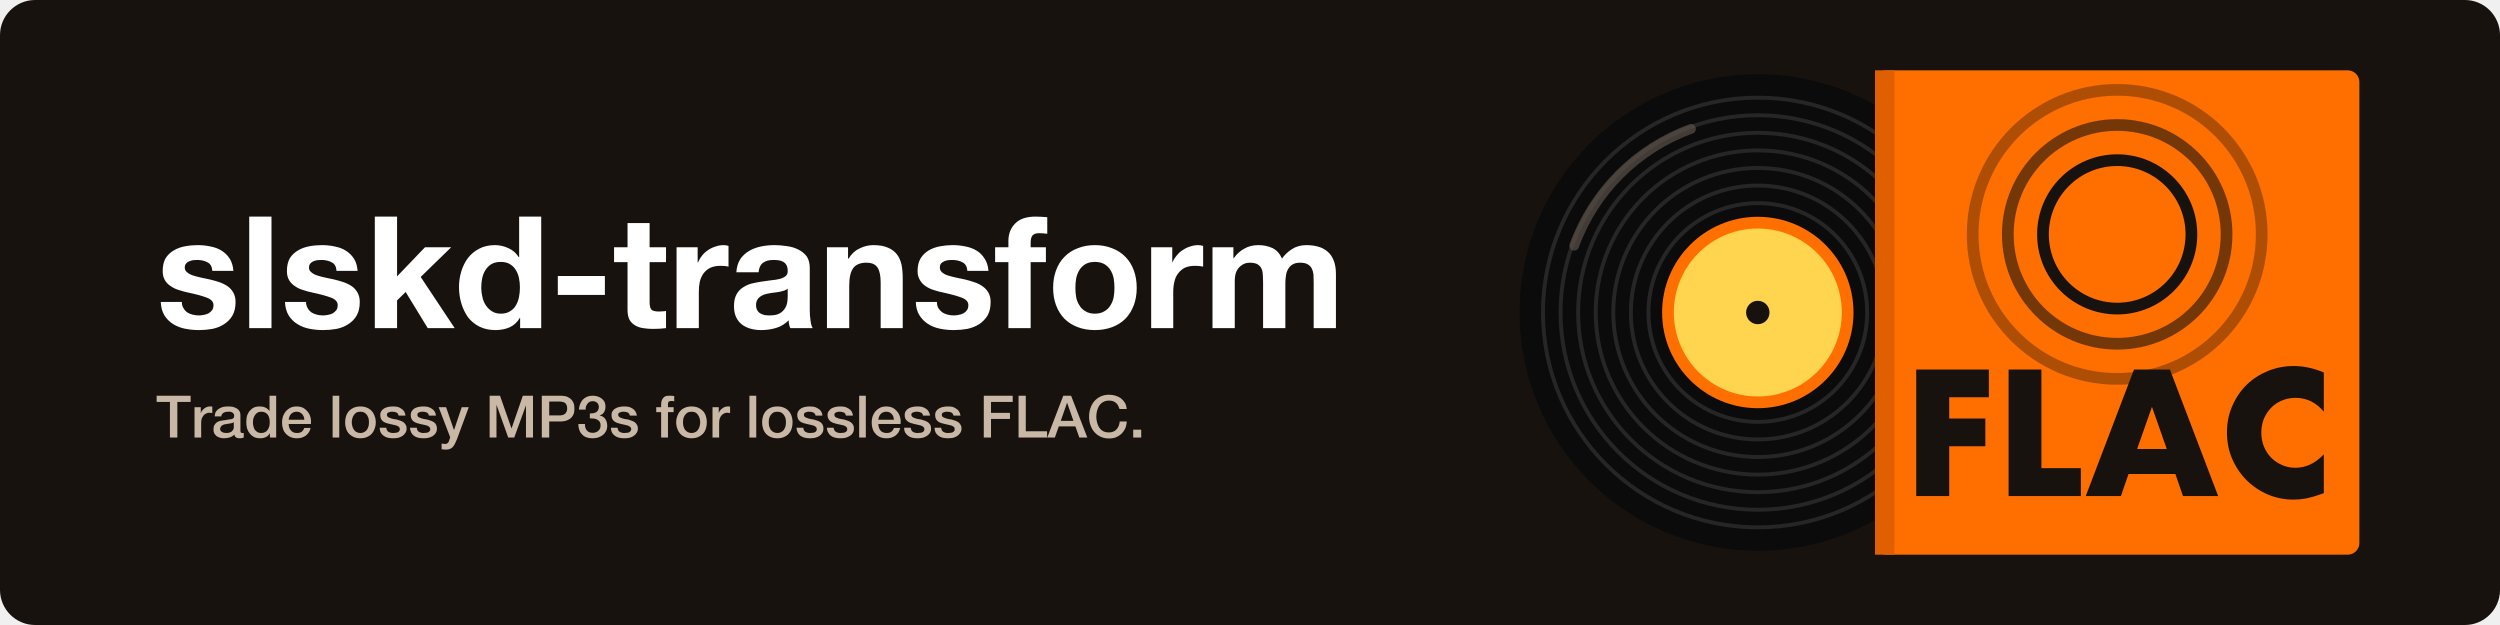
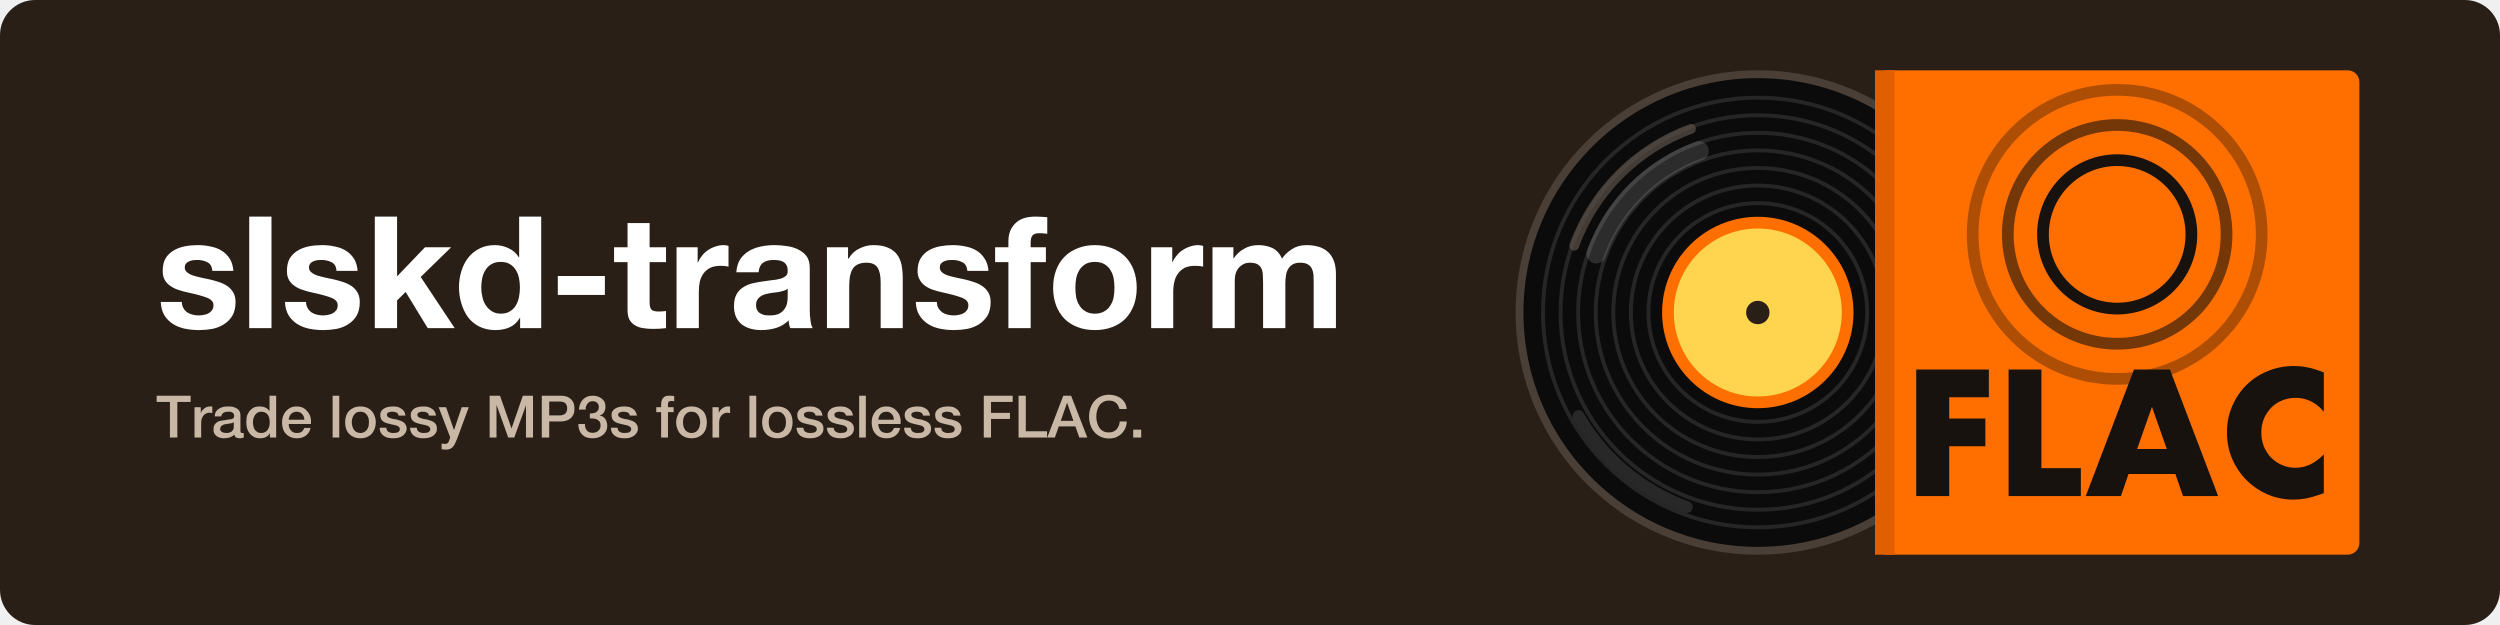
<svg xmlns="http://www.w3.org/2000/svg" viewBox="0 0 1280 320" width="1280" height="320" role="img" aria-label="slskd-transform: vinyl record and sleeve">
-   <rect width="1280" height="320" rx="18" fill="#17120e" />
+   <rect width="1280" height="320" rx="18" fill="#2a1f17" />
  <path fill="#fff" d="M93.1 154.6l-10.8 0q.2 4.1 1.9 6.9 1.7 2.7 4.4 4.4 2.7 1.7 6.1 2.4 3.5 .7 7.1 .7 3.5 0 6.9-.6 3.4-.7 6-2.4 2.7-1.7 4.3-4.4 1.6-2.8 1.6-6.9 0-2.9-1.1-4.8-1.1-2-2.9-3.3-1.9-1.3-4.2-2.1-2.4-.8-4.9-1.4-2.4-.5-4.7-1-2.3-.5-4.1-1.1-1.8-.6-2.9-1.6-1.2-.9-1.2-2.4 0-1.3 .7-2.1 .6-.7 1.5-1.1 1-.4 2.1-.6 1.1-.1 2.1-.1 3 0 5.2 1.2 2.3 1.1 2.5 4.4l10.8 0q-.3-3.8-1.9-6.3-1.7-2.6-4.2-4.1-2.4-1.5-5.6-2.1-3.2-.7-6.5-.7-3.4 0-6.6 .6-3.2 .6-5.7 2.1-2.6 1.5-4.2 4-1.5 2.6-1.5 6.6 0 2.7 1.1 4.6 1.1 1.9 3 3.1 1.8 1.3 4.2 2 2.3 .8 4.8 1.3 6.1 1.3 9.5 2.6 3.4 1.3 3.4 3.8 0 1.6-.7 2.6-.8 1-1.8 1.6-1.1 .6-2.4 .8-1.4 .3-2.6 .3-1.6 0-3.2-.4-1.6-.4-2.8-1.2-1.2-.9-1.9-2.2-.8-1.3-.8-3.1zm34.5-43.7l0 57.1 11.4 0 0-57.1zm29.1 43.7l-10.8 0q.2 4.1 1.9 6.9 1.7 2.7 4.4 4.4 2.7 1.7 6.1 2.4 3.5 .7 7.1 .7 3.5 0 6.9-.6 3.4-.7 6-2.4 2.7-1.7 4.3-4.4 1.6-2.8 1.6-6.9 0-2.9-1.1-4.8-1.1-2-2.9-3.3-1.9-1.3-4.2-2.1-2.4-.8-4.9-1.4-2.4-.5-4.7-1-2.3-.5-4.1-1.1-1.8-.6-2.9-1.6-1.2-.9-1.2-2.4 0-1.3 .7-2.1 .6-.7 1.5-1.1 1-.4 2.1-.6 1.1-.1 2.1-.1 3 0 5.2 1.2 2.3 1.1 2.5 4.4l10.8 0q-.3-3.8-1.9-6.3-1.7-2.6-4.2-4.1-2.4-1.5-5.6-2.1-3.2-.7-6.5-.7-3.4 0-6.6 .6-3.2 .6-5.7 2.1-2.6 1.5-4.2 4-1.5 2.6-1.5 6.6 0 2.7 1.1 4.6 1.1 1.9 3 3.1 1.8 1.3 4.2 2 2.3 .8 4.8 1.3 6.1 1.3 9.5 2.6 3.4 1.3 3.4 3.8 0 1.6-.7 2.6-.8 1-1.8 1.6-1.1 .6-2.4 .8-1.4 .3-2.6 .3-1.6 0-3.2-.4-1.6-.4-2.8-1.2-1.2-.9-1.9-2.2-.8-1.3-.8-3.1zm35.2-43.7l0 57.1 11.4 0 0-14.2 4.4-4.3 11.3 18.5 13.8 0-17.4-26.2 15.6-15.2-13.4 0-14.3 14.9 0-30.6zm74.3 36.3q0 2.6-.5 5-.5 2.4-1.6 4.2-1.1 1.9-3 3-1.9 1.2-4.7 1.2-2.6 0-4.5-1.2-1.9-1.2-3.1-3-1.3-1.9-1.8-4.3-.6-2.4-.6-4.8 0-2.6 .5-4.9 .5-2.4 1.7-4.2 1.2-1.9 3.1-3 1.9-1.1 4.7-1.1 2.8 0 4.6 1.1 1.9 1.1 3 2.9 1.2 1.8 1.7 4.2 .5 2.3 .5 4.9zm.1 15.5l0 5.3 10.8 0 0-57.1-11.3 0 0 20.8-.2 0q-1.9-3.1-5.2-4.6-3.4-1.6-7-1.6-4.6 0-8 1.8-3.5 1.8-5.8 4.8-2.2 2.9-3.4 6.8-1.2 3.9-1.2 8.1 0 4.3 1.2 8.3 1.2 4 3.4 7.1 2.3 3 5.8 4.8 3.6 1.8 8.2 1.8 4.1 0 7.3-1.4 3.3-1.5 5.3-4.9zm19.3-21.4l0 9.7 24.1 0 0-9.7zm47-14.7l0-12.4-11.3 0 0 12.4-6.9 0 0 7.6 6.9 0 0 24.4q0 3.2 1 5.1 1.1 1.9 2.9 2.9 1.8 1.1 4.1 1.4 2.4 .4 5 .4 1.7 0 3.5-.1 1.7-.1 3.2-.3l0-8.8q-.8 .2-1.7 .2-.9 .1-1.9 .1-2.8 0-3.8-.9-1-1-1-3.9l0-20.5 8.4 0 0-7.6zm13.8 0l0 41.4 11.4 0 0-18.6q0-2.8 .5-5.2 .6-2.4 1.9-4.2 1.3-1.8 3.5-2.9 2.1-1 5.3-1 1 0 2.1 .1 1.1 .1 1.9 .3l0-10.6q-1.3-.4-2.4-.4-2.2 0-4.2 .7-2 .6-3.8 1.8-1.7 1.1-3.1 2.8-1.3 1.6-2.1 3.5l-.2 0 0-7.7zm30.6 12.8q.3-4 2-6.7 1.8-2.6 4.5-4.2 2.7-1.6 6.1-2.3 3.4-.7 6.9-.7 3.1 0 6.3 .5 3.2 .4 5.8 1.7 2.7 1.3 4.4 3.5 1.6 2.3 1.6 6.1l0 21.5q0 2.8 .4 5.4 .3 2.5 1.1 3.8l-11.5 0q-.4-1-.6-2-.2-1-.2-2-2.8 2.8-6.4 3.9-3.7 1.1-7.6 1.1-2.9 0-5.5-.7-2.5-.7-4.5-2.2-1.9-1.5-3-3.9-1-2.3-1-5.5 0-3.5 1.2-5.8 1.2-2.3 3.2-3.6 2-1.4 4.5-2.1 2.5-.6 5.1-1 2.5-.4 5-.7 2.5-.2 4.4-.7 1.9-.5 3-1.4 1.2-.9 1.1-2.7 0-1.8-.6-2.9-.6-1.1-1.6-1.7-1-.6-2.3-.8-1.4-.2-2.9-.2-3.3 0-5.3 1.5-1.9 1.4-2.2 4.8zm26.3 8.4q-.7 .6-1.8 1-1.1 .3-2.3 .6-1.3 .2-2.6 .4-1.4 .1-2.8 .4-1.2 .2-2.5 .6-1.2 .4-2.1 1.1-1 .7-1.5 1.7-.6 1-.6 2.6 0 1.6 .6 2.6 .5 1 1.5 1.6 1 .6 2.2 .9 1.3 .2 2.7 .2 3.3 0 5.2-1.1 1.8-1.1 2.7-2.7 .9-1.5 1.1-3.1 .2-1.6 .2-2.6zm20.1-21.2l0 41.4 11.4 0 0-21.7q0-6.3 2.1-9.1 2.1-2.7 6.7-2.7 4.1 0 5.7 2.5 1.6 2.5 1.6 7.6l0 23.4 11.3 0 0-25.4q0-3.9-.6-7-.7-3.2-2.4-5.4-1.7-2.2-4.6-3.4-2.9-1.3-7.5-1.3-3.6 0-7 1.7-3.5 1.6-5.6 5.2l-.3 0 0-5.8zm56.3 28l-10.8 0q.1 4.1 1.9 6.9 1.7 2.7 4.4 4.4 2.6 1.7 6.1 2.4 3.4 .7 7 .7 3.5 0 6.9-.6 3.4-.7 6.1-2.4 2.6-1.7 4.3-4.4 1.6-2.8 1.6-6.9 0-2.9-1.1-4.8-1.1-2-3-3.3-1.8-1.3-4.2-2.1-2.3-.8-4.8-1.4-2.4-.5-4.7-1-2.4-.5-4.2-1.1-1.8-.6-2.9-1.6-1.1-.9-1.1-2.4 0-1.3 .6-2.1 .7-.7 1.6-1.1 .9-.4 2-.6 1.2-.1 2.1-.1 3.1 0 5.3 1.2 2.2 1.1 2.5 4.4l10.8 0q-.3-3.8-2-6.3-1.6-2.6-4.1-4.1-2.5-1.5-5.6-2.1-3.2-.7-6.6-.7-3.3 0-6.5 .6-3.2 .6-5.8 2.1-2.5 1.5-4.1 4-1.6 2.6-1.6 6.6 0 2.7 1.2 4.6 1.1 1.9 2.9 3.1 1.9 1.3 4.2 2 2.4 .8 4.9 1.3 6 1.3 9.4 2.6 3.4 1.3 3.4 3.8 0 1.6-.7 2.6-.7 1-1.8 1.6-1.1 .6-2.4 .8-1.3 .3-2.5 .3-1.7 0-3.2-.4-1.6-.4-2.8-1.2-1.2-.9-2-2.2-.7-1.3-.7-3.1zm36.6-20.4l0 33.8 11.4 0 0-33.8 7.8 0 0-7.6-7.8 0 0-2.4q0-2.6 1-3.7 1-1.1 3.3-1.1 2.2 0 4.2 .3l0-8.5q-1.5-.1-3-.2-1.5-.1-3-.1-7 0-10.4 3.5-3.5 3.5-3.5 9l0 3.2-6.8 0 0 7.6zm34.3 13.2q0-2.5 .4-4.9 .5-2.4 1.7-4.3 1.1-1.8 3.1-3 1.9-1.1 4.8-1.1 2.8 0 4.8 1.1 2 1.2 3.1 3 1.2 1.9 1.7 4.3 .4 2.4 .4 4.9 0 2.4-.4 4.8-.5 2.4-1.7 4.2-1.1 1.9-3.1 3-2 1.2-4.8 1.2-2.9 0-4.8-1.2-2-1.1-3.1-3-1.2-1.8-1.7-4.2-.4-2.4-.4-4.8zm-11.4 0q0 4.9 1.5 8.9 1.5 4 4.3 6.9 2.8 2.8 6.8 4.3 3.9 1.5 8.8 1.5 4.8 0 8.8-1.5 4-1.5 6.8-4.3 2.8-2.9 4.3-6.9 1.5-4 1.5-8.9 0-5-1.5-9-1.5-4.1-4.3-6.9-2.8-2.9-6.8-4.4-4-1.6-8.8-1.6-4.9 0-8.8 1.6-4 1.5-6.8 4.4-2.8 2.8-4.3 6.9-1.5 4-1.5 9zm50.2-20.8l0 41.4 11.3 0 0-18.6q0-2.8 .6-5.2 .5-2.4 1.9-4.2 1.3-1.8 3.4-2.9 2.2-1 5.3-1 1.1 0 2.2 .1 1.1 .1 1.9 .3l0-10.6q-1.4-.4-2.5-.4-2.1 0-4.1 .7-2 .6-3.8 1.8-1.8 1.1-3.1 2.8-1.4 1.6-2.2 3.5l-.1 0 0-7.7zm31.4 0l0 41.4 11.4 0 0-24q0-3 .8-4.9 .9-1.9 2.2-2.9 1.2-1 2.5-1.4 1.3-.3 2.1-.3 2.8 0 4.2 .9 1.4 .9 2 2.4 .6 1.6 .6 3.4 .1 1.8 .1 3.6l0 23.2 11.4 0 0-23q0-2 .3-3.8 .2-1.9 1.1-3.4 .8-1.5 2.3-2.4 1.5-.9 3.9-.9 2.4 0 3.8 .8 1.4 .8 2.1 2.1 .7 1.4 .9 3.2 .1 1.9 .1 4l0 23.4 11.4 0 0-27.7q0-4-1.1-6.8-1.1-2.9-3.1-4.6-2-1.8-4.8-2.6-2.8-.8-6.1-.8-4.3 0-7.5 2.1-3.2 2.1-5 4.8-1.7-3.8-4.9-5.4-3.3-1.5-7.2-1.5-4.1 0-7.2 1.8-3.2 1.7-5.4 4.9l-.2 0 0-5.6z" />
  <path fill="#c9b8a6" d="M80.2 202.6l17.4 0 0 3.2-6.8 0 0 18.2-3.8 0 0-18.2-6.8 0zm19.4 5.9l3.2 0 0 3 .1 0q.1-.6 .5-1.2 .5-.6 1.1-1.1 .6-.5 1.4-.8 .7-.3 1.5-.3 .6 0 .8 0 .2 0 .5 .1l0 3.3q-.4-.1-.8-.1-.3-.1-.7-.1-.9 0-1.6 .4-.8 .3-1.4 1-.5 .7-.9 1.6-.3 1-.3 2.3l0 7.4-3.4 0zm23.5 12.1q0 .6 .2 .8 .2 .3 .7 .3 .1 0 .3 0 .2 0 .5 0l0 2.3q-.2 .1-.5 .2-.3 0-.6 .1-.3 .1-.6 .1-.3 0-.5 0-1 0-1.7-.4-.7-.4-.9-1.5-1 1-2.5 1.5-1.5 .4-2.9 .4-1 0-2-.3-1-.3-1.7-.8-.7-.6-1.2-1.4-.4-.9-.4-2 0-1.5 .5-2.3 .6-1 1.4-1.5 .9-.5 1.9-.7 1.1-.2 2.2-.3 .9-.2 1.7-.3 .9-.1 1.5-.2 .7-.2 1.1-.6 .3-.4 .3-1.1 0-.7-.3-1.1-.3-.4-.8-.7-.4-.2-1-.3-.6 0-1.1 0-1.4 0-2.3 .6-1 .6-1.1 1.8l-3.4 0q.1-1.5 .7-2.5 .6-.9 1.6-1.5 1-.6 2.2-.9 1.2-.2 2.5-.2 1.2 0 2.3 .2 1.1 .3 2 .8 .9 .5 1.4 1.4 .5 .8 .5 2.1zm-3.4-4.4q-.8 .5-1.9 .6-1.1 .2-2.3 .4-.5 0-1 .2-.5 .2-.9 .5-.4 .3-.6 .7-.3 .5-.3 1.1 0 .6 .4 1 .3 .4 .8 .6 .4 .2 1 .3 .5 .1 1 .1 .5 0 1.2-.1 .7-.2 1.3-.5 .5-.4 .9-1 .4-.5 .4-1.3zm21.7 7.8l-3.2 0 0-2.1-.1 0q-.7 1.3-2 1.9-1.3 .6-2.8 .6-1.8 0-3.2-.6-1.3-.7-2.2-1.8-.9-1.1-1.4-2.6-.4-1.5-.4-3.3 0-2.1 .5-3.6 .6-1.5 1.6-2.5 .9-1 2.1-1.5 1.2-.4 2.5-.4 .7 0 1.5 .1 .7 .1 1.4 .4 .7 .3 1.3 .8 .6 .5 1 1.1l0 0 0-7.9 3.4 0zm-11.9-7.6q0 1 .3 2 .2 .9 .7 1.7 .6 .7 1.4 1.2 .8 .4 1.9 .4 1.1 0 2-.5 .8-.4 1.3-1.2 .5-.8 .8-1.8 .2-1 .2-2 0-2.6-1.1-4-1.2-1.4-3.2-1.4-1.2 0-2 .5-.8 .5-1.3 1.3-.5 .8-.8 1.8-.2 1-.2 2zm26.3-1.5q0-.8-.3-1.6-.3-.7-.8-1.3-.5-.5-1.2-.9-.7-.3-1.6-.3-.9 0-1.6 .3-.8 .3-1.3 .9-.5 .5-.8 1.3-.3 .7-.4 1.6zm-8 2.2q0 .9 .3 1.8 .2 .8 .8 1.4 .5 .7 1.2 1 .8 .4 1.9 .4 1.5 0 2.4-.6 .9-.7 1.4-2l3.2 0q-.2 1.3-.9 2.3-.7 1-1.6 1.7-.9 .6-2.1 1-1.1 .3-2.4 .3-1.8 0-3.2-.6-1.4-.6-2.4-1.7-1-1-1.5-2.5-.5-1.5-.5-3.3 0-1.7 .5-3.2 .6-1.5 1.5-2.6 1-1.1 2.4-1.8 1.4-.6 3.1-.6 1.8 0 3.3 .7 1.4 .8 2.4 2.1 1 1.2 1.4 2.9 .4 1.6 .2 3.3zm22.5-14.5l3.4 0 0 21.4-3.4 0zm14.2 21.8q-1.8 0-3.3-.6-1.4-.6-2.5-1.7-1-1.1-1.5-2.6-.5-1.5-.5-3.3 0-1.7 .5-3.2 .5-1.5 1.5-2.6 1.1-1.1 2.5-1.7 1.5-.6 3.3-.6 1.9 0 3.3 .6 1.5 .6 2.5 1.7 1 1.1 1.5 2.6 .6 1.5 .6 3.2 0 1.8-.6 3.3-.5 1.5-1.5 2.6-1 1.1-2.5 1.7-1.4 .6-3.3 .6zm0-2.7q1.2 0 2-.5 .8-.4 1.4-1.2 .5-.8 .8-1.8 .2-1 .2-2 0-1-.2-2-.3-.9-.8-1.7-.6-.8-1.4-1.3-.8-.4-2-.4-1.1 0-2 .4-.8 .5-1.3 1.3-.6 .8-.8 1.7-.3 1-.3 2 0 1 .3 2 .2 1 .8 1.8 .5 .8 1.3 1.2 .9 .5 2 .5zm13.3-2.7q.1 1.5 1.1 2.1 1 .6 2.4 .6 .5 0 1.1-.1 .6 0 1.1-.2 .6-.2 .9-.7 .4-.4 .3-1 0-.7-.4-1.1-.5-.4-1.2-.7-.7-.2-1.6-.4-.9-.2-1.8-.4-1-.2-1.9-.5-.9-.3-1.6-.8-.7-.5-1.1-1.3-.4-.8-.4-2 0-1.3 .6-2.1 .6-.9 1.6-1.4 .9-.5 2.1-.7 1.1-.2 2.2-.2 1.2 0 2.3 .2 1.1 .3 1.9 .9 .9 .5 1.5 1.4 .6 1 .7 2.2l-3.5 0q-.3-1.2-1.1-1.6-.9-.4-2.1-.4-.3 0-.8 0-.5 .1-1 .3-.4 .1-.7 .4-.3 .3-.3 .9 0 .6 .4 1 .5 .4 1.2 .6 .7 .3 1.6 .5 .9 .1 1.9 .3 .9 .3 1.8 .6 .9 .3 1.6 .8 .7 .5 1.1 1.3 .5 .7 .5 1.9 0 1.4-.7 2.3-.6 1-1.6 1.6-1 .6-2.2 .9-1.3 .2-2.5 .2-1.4 0-2.7-.3-1.2-.3-2.1-1-1-.7-1.5-1.7-.5-1-.5-2.4zm15.6 0q.1 1.5 1.1 2.1 1 .6 2.4 .6 .4 0 1.1-.1 .6 0 1.1-.2 .5-.2 .9-.7 .3-.4 .3-1 0-.7-.5-1.1-.4-.4-1.1-.7-.7-.2-1.6-.4-.9-.2-1.9-.4-.9-.2-1.8-.5-.9-.3-1.6-.8-.7-.5-1.1-1.3-.4-.8-.4-2 0-1.3 .6-2.1 .6-.9 1.5-1.4 1-.5 2.1-.7 1.2-.2 2.2-.2 1.2 0 2.3 .2 1.1 .3 2 .9 .9 .5 1.5 1.4 .6 1 .7 2.2l-3.6 0q-.2-1.2-1.1-1.6-.9-.4-2-.4-.4 0-.9 0-.4 .1-.9 .3-.4 .1-.7 .4-.3 .3-.3 .9 0 .6 .4 1 .5 .4 1.2 .6 .7 .3 1.6 .5 .9 .1 1.8 .3 .9 .3 1.9 .6 .8 .3 1.6 .8 .7 .5 1.1 1.3 .4 .7 .4 1.9 0 1.4-.6 2.3-.6 1-1.6 1.6-1 .6-2.3 .9-1.2 .2-2.4 .2-1.5 0-2.7-.3-1.3-.3-2.2-1-.9-.7-1.4-1.7-.5-1-.6-2.4zm11.2-10.5l3.8 0 4 11.6 .1 0 3.9-11.6 3.6 0-6 16.3q-.5 1.1-.9 2-.4 1-1 1.7-.5 .8-1.4 1.2-.9 .5-2.2 .5-1.2 0-2.4-.2l0-2.9q.4 .1 .8 .1 .4 .1 .8 .1 .6 0 1-.1 .4-.2 .7-.5 .2-.3 .4-.7 .2-.4 .3-.9l.4-1.2zm26.1-5.9l5.3 0 5.9 16.8 0 0 5.8-16.8 5.2 0 0 21.4-3.6 0 0-16.5 0 0-6 16.5-3.1 0-5.9-16.5-.1 0 0 16.5-3.5 0zm26.7 0l9.4 0q2.3 0 3.8 .6 1.4 .7 2.2 1.7 .8 1 1.1 2.1 .2 1.2 .2 2.2 0 1-.2 2.2-.3 1.1-1.1 2.1-.8 1-2.2 1.6-1.5 .7-3.8 .7l-5.6 0 0 8.2-3.8 0zm3.8 10.1l5.4 0q.7 0 1.3-.2 .7-.1 1.2-.5 .6-.4 .9-1.1 .4-.7 .4-1.7 0-1.1-.3-1.8-.3-.6-.8-1.1-.5-.4-1.2-.5-.7-.2-1.4-.2l-5.5 0zm20.8-1q.8 0 1.6-.1 .9-.2 1.6-.5 .6-.4 1-1.1 .4-.6 .4-1.6 0-1.4-.9-2.2-.9-.8-2.3-.8-1 0-1.6 .4-.7 .4-1.1 1-.4 .6-.7 1.3-.2 .8-.1 1.6l-3.5 0q.1-1.5 .6-2.8 .5-1.3 1.4-2.3 .9-.9 2.2-1.5 1.2-.5 2.8-.5 1.2 0 2.4 .3 1.2 .4 2.2 1.1 .9 .7 1.5 1.7 .5 1.1 .5 2.5 0 1.6-.7 2.8-.7 1.2-2.2 1.7l0 .1q1.8 .3 2.8 1.7 1 1.5 1 3.5 0 1.5-.6 2.7-.6 1.2-1.6 2-1.1 .8-2.4 1.3-1.4 .4-2.9 .4-1.8 0-3.2-.5-1.3-.5-2.2-1.5-1-1-1.4-2.3-.5-1.3-.5-3l3.4 0q-.1 1.9 .9 3.2 1 1.3 3 1.3 1.8 0 2.9-1 1.2-1 1.2-2.8 0-1.2-.5-1.9-.5-.7-1.3-1.1-.8-.4-1.7-.5-1-.1-2-.1zm14.2 7.3q.1 1.5 1.1 2.1 1 .6 2.4 .6 .5 0 1.1-.1 .6 0 1.2-.2 .5-.2 .8-.7 .4-.4 .4-1-.1-.7-.5-1.1-.5-.4-1.2-.7-.7-.2-1.6-.4-.9-.2-1.8-.4-1-.2-1.9-.5-.8-.3-1.6-.8-.7-.5-1.1-1.3-.4-.8-.4-2 0-1.3 .6-2.1 .6-.9 1.6-1.4 .9-.5 2.1-.7 1.1-.2 2.2-.2 1.2 0 2.3 .2 1.1 .3 2 .9 .8 .5 1.4 1.4 .6 1 .8 2.2l-3.6 0q-.3-1.2-1.1-1.6-.9-.4-2.1-.4-.3 0-.8 0-.5 .1-.9 .3-.5 .1-.8 .4-.3 .3-.3 .9 0 .6 .5 1 .4 .4 1.1 .6 .7 .3 1.6 .5 .9 .1 1.9 .3 .9 .3 1.8 .6 .9 .3 1.6 .8 .7 .5 1.1 1.3 .5 .7 .5 1.9 0 1.4-.7 2.3-.6 1-1.6 1.6-1 .6-2.2 .9-1.3 .2-2.5 .2-1.4 0-2.7-.3-1.2-.3-2.1-1-1-.7-1.5-1.7-.5-1-.5-2.4zm19.8-10.5l2.5 0 0-1.3q0-1.5 .4-2.4 .4-.9 1-1.4 .6-.5 1.3-.7 .8-.1 1.6-.1 1.7 0 2.4 .2l0 2.7q-.3-.1-.7-.2-.3 0-.9 0-.6 0-1.1 .3-.5 .3-.5 1.3l0 1.6 2.9 0 0 2.5-2.9 0 0 13-3.5 0 0-13-2.5 0zm18.1 15.9q-1.9 0-3.3-.6-1.5-.6-2.5-1.7-1-1.1-1.5-2.6-.6-1.5-.6-3.3 0-1.7 .6-3.2 .5-1.5 1.5-2.6 1-1.1 2.5-1.7 1.4-.6 3.3-.6 1.8 0 3.3 .6 1.4 .6 2.5 1.7 1 1.1 1.5 2.6 .5 1.5 .5 3.2 0 1.8-.5 3.3-.5 1.5-1.5 2.6-1.1 1.1-2.5 1.7-1.5 .6-3.3 .6zm0-2.7q1.1 0 2-.5 .8-.4 1.3-1.2 .6-.8 .8-1.8 .3-1 .3-2 0-1-.3-2-.2-.9-.8-1.7-.5-.8-1.3-1.3-.9-.4-2-.4-1.2 0-2 .4-.8 .5-1.4 1.3-.5 .8-.8 1.7-.2 1-.2 2 0 1 .2 2 .3 1 .8 1.8 .6 .8 1.4 1.2 .8 .5 2 .5zm10.7-13.2l3.2 0 0 3 0 0q.2-.6 .6-1.2 .4-.6 1.1-1.1 .6-.5 1.3-.8 .8-.3 1.6-.3 .6 0 .8 0 .2 0 .4 .1l0 3.3q-.3-.1-.7-.1-.4-.1-.7-.1-.9 0-1.7 .4-.7 .3-1.3 1-.6 .7-.9 1.6-.3 1-.3 2.3l0 7.4-3.4 0zm18.9-5.9l3.5 0 0 21.4-3.5 0zm14.3 21.8q-1.9 0-3.3-.6-1.5-.6-2.5-1.7-1-1.1-1.5-2.6-.5-1.5-.5-3.3 0-1.7 .5-3.2 .5-1.5 1.5-2.6 1-1.1 2.5-1.7 1.4-.6 3.3-.6 1.9 0 3.3 .6 1.5 .6 2.5 1.7 1 1.1 1.5 2.6 .5 1.5 .5 3.2 0 1.8-.5 3.3-.5 1.5-1.5 2.6-1 1.1-2.5 1.7-1.4 .6-3.3 .6zm0-2.7q1.1 0 2-.5 .8-.4 1.4-1.2 .5-.8 .8-1.8 .2-1 .2-2 0-1-.2-2-.3-.9-.8-1.7-.6-.8-1.4-1.3-.9-.4-2-.4-1.1 0-2 .4-.8 .5-1.4 1.3-.5 .8-.8 1.7-.2 1-.2 2 0 1 .2 2 .3 1 .8 1.8 .6 .8 1.4 1.2 .9 .5 2 .5zm13.3-2.7q.1 1.5 1.1 2.1 1 .6 2.4 .6 .4 0 1.1-.1 .6 0 1.1-.2 .6-.2 .9-.7 .3-.4 .3-1 0-.7-.5-1.1-.4-.4-1.1-.7-.7-.2-1.6-.4-.9-.2-1.8-.4-1-.2-1.9-.5-.9-.3-1.6-.8-.7-.5-1.1-1.3-.4-.8-.4-2 0-1.3 .6-2.1 .6-.9 1.5-1.4 1-.5 2.1-.7 1.2-.2 2.2-.2 1.2 0 2.3 .2 1.1 .3 2 .9 .9 .5 1.5 1.4 .6 1 .7 2.2l-3.5 0q-.3-1.2-1.2-1.6-.8-.4-2-.4-.4 0-.8 0-.5 .1-1 .3-.4 .1-.7 .4-.3 .3-.3 .9 0 .6 .4 1 .5 .4 1.2 .6 .7 .3 1.6 .5 .9 .1 1.8 .3 1 .3 1.9 .6 .9 .3 1.6 .8 .7 .5 1.1 1.3 .4 .7 .4 1.9 0 1.4-.6 2.3-.6 1-1.6 1.6-1 .6-2.3 .9-1.2 .2-2.4 .2-1.5 0-2.7-.3-1.2-.3-2.2-1-.9-.7-1.4-1.7-.5-1-.6-2.4zm15.5 0q.2 1.5 1.2 2.1 1 .6 2.3 .6 .5 0 1.1-.1 .6 0 1.2-.2 .5-.2 .9-.7 .3-.4 .3-1 0-.7-.5-1.1-.4-.4-1.1-.7-.8-.2-1.6-.4-1-.2-1.9-.4-.9-.2-1.8-.5-.9-.3-1.6-.8-.7-.5-1.1-1.3-.5-.8-.5-2 0-1.3 .7-2.1 .6-.9 1.5-1.4 1-.5 2.1-.7 1.2-.2 2.2-.2 1.2 0 2.3 .2 1.1 .3 2 .9 .9 .5 1.5 1.4 .6 1 .7 2.2l-3.6 0q-.2-1.2-1.1-1.6-.9-.4-2-.4-.4 0-.9 0-.5 .1-.9 .3-.4 .1-.7 .4-.3 .3-.3 .9 0 .6 .4 1 .4 .4 1.1 .6 .7 .3 1.6 .5 .9 .1 1.9 .3 .9 .3 1.8 .6 .9 .3 1.6 .8 .7 .5 1.2 1.3 .4 .7 .4 1.9 0 1.4-.6 2.3-.6 1-1.7 1.6-1 .6-2.2 .9-1.2 .2-2.4 .2-1.5 0-2.7-.3-1.3-.3-2.2-1-.9-.7-1.4-1.7-.6-1-.6-2.4zm13.1-16.4l3.4 0 0 21.4-3.4 0zm17.8 12.3q-.1-.8-.3-1.6-.3-.7-.8-1.3-.5-.5-1.2-.9-.7-.3-1.6-.3-.9 0-1.6 .3-.8 .3-1.3 .9-.5 .5-.8 1.3-.3 .7-.4 1.6zm-8 2.2q0 .9 .3 1.8 .2 .8 .7 1.4 .5 .7 1.3 1 .8 .4 1.9 .4 1.5 0 2.4-.6 .9-.7 1.4-2l3.2 0q-.3 1.3-.9 2.3-.7 1-1.6 1.7-.9 .6-2.1 1-1.1 .3-2.4 .3-1.8 0-3.3-.6-1.4-.6-2.3-1.7-1-1-1.5-2.5-.5-1.5-.5-3.3 0-1.7 .5-3.2 .6-1.5 1.5-2.6 1-1.1 2.4-1.8 1.4-.6 3.1-.6 1.8 0 3.3 .7 1.4 .8 2.4 2.1 1 1.2 1.4 2.9 .4 1.6 .2 3.3zm16.6 1.9q.2 1.5 1.1 2.1 1 .6 2.4 .6 .5 0 1.1-.1 .6 0 1.2-.2 .5-.2 .9-.7 .3-.4 .3-1-.1-.7-.5-1.1-.5-.4-1.2-.7-.7-.2-1.6-.4-.9-.2-1.8-.4-1-.2-1.8-.5-.9-.3-1.6-.8-.7-.5-1.2-1.3-.4-.8-.4-2 0-1.3 .6-2.1 .6-.9 1.6-1.4 .9-.5 2.1-.7 1.1-.2 2.2-.2 1.2 0 2.3 .2 1.1 .3 2 .9 .9 .5 1.4 1.4 .6 1 .8 2.2l-3.6 0q-.2-1.2-1.1-1.6-.9-.4-2-.4-.4 0-.9 0-.5 .1-.9 .3-.5 .1-.8 .4-.3 .3-.3 .9 0 .6 .5 1 .4 .4 1.1 .6 .7 .3 1.6 .5 .9 .1 1.9 .3 .9 .3 1.8 .6 .9 .3 1.6 .8 .7 .5 1.2 1.3 .4 .7 .4 1.9 0 1.4-.6 2.3-.7 1-1.7 1.6-1 .6-2.2 .9-1.2 .2-2.4 .2-1.5 0-2.8-.3-1.2-.3-2.1-1-.9-.7-1.5-1.7-.5-1-.5-2.4zm15.6 0q.1 1.5 1.1 2.1 1 .6 2.4 .6 .5 0 1.1-.1 .6 0 1.1-.2 .6-.2 .9-.7 .4-.4 .3-1 0-.7-.4-1.1-.5-.4-1.2-.7-.7-.2-1.6-.4-.9-.2-1.8-.4-1-.2-1.9-.5-.9-.3-1.6-.8-.7-.5-1.1-1.3-.4-.8-.4-2 0-1.3 .6-2.1 .6-.9 1.6-1.4 .9-.5 2.1-.7 1.1-.2 2.2-.2 1.2 0 2.3 .2 1.1 .3 1.9 .9 .9 .5 1.5 1.4 .6 1 .8 2.2l-3.6 0q-.3-1.2-1.1-1.6-.9-.4-2.1-.4-.3 0-.8 0-.5 .1-1 .3-.4 .1-.7 .4-.3 .3-.3 .9 0 .6 .4 1 .5 .4 1.2 .6 .7 .3 1.6 .5 .9 .1 1.8 .3 1 .3 1.9 .6 .9 .3 1.6 .8 .7 .5 1.1 1.3 .5 .7 .5 1.9 0 1.4-.7 2.3-.6 1-1.6 1.6-1 .6-2.2 .9-1.3 .2-2.5 .2-1.4 0-2.7-.3-1.2-.3-2.1-1-1-.7-1.5-1.7-.5-1-.5-2.4zm21.8-16.4l14.8 0 0 3.2-11.1 0 0 5.6 9.7 0 0 3.1-9.7 0 0 9.5-3.7 0zm17.8 0l3.7 0 0 18.2 10.9 0 0 3.2-14.6 0zm22.9 0l4 0 8.3 21.4-4.1 0-2-5.7-8.5 0-2 5.7-3.9 0zm-1.3 12.9l6.5 0-3.2-9.2-.1 0zm30.1-6.1q-.3-.9-.7-1.7-.4-.8-1.1-1.4-.6-.5-1.5-.9-.9-.3-2.1-.3-1.7 0-2.9 .7-1.3 .7-2.1 1.9-.7 1.1-1.1 2.6-.4 1.5-.4 3 0 1.5 .4 3 .4 1.5 1.1 2.6 .8 1.2 2.1 1.9 1.2 .6 2.9 .6 1.3 0 2.2-.4 1-.4 1.7-1.2 .7-.8 1.1-1.8 .4-1 .5-2.2l3.6 0q-.1 2-.8 3.6-.7 1.5-1.9 2.7-1.2 1.1-2.8 1.8-1.6 .6-3.6 .6-2.4 0-4.3-.9-1.9-.9-3.2-2.4-1.3-1.5-2-3.6-.7-2-.7-4.3 0-2.3 .7-4.3 .7-2.1 2-3.6 1.3-1.5 3.2-2.4 1.9-.9 4.3-.9 1.8 0 3.4 .5 1.6 .5 2.8 1.4 1.2 1 2 2.3 .7 1.3 .9 3.1zm7 10.6l4.1 0 0 4-4.1 0z" />
-   <circle cx="900" cy="160" r="122" fill="#0b0b0b" />
+   <circle cx="900" cy="160" r="122" fill="#0b0b0b" stroke="#4a3f36" stroke-width="4" />
  <circle cx="900" cy="160" r="56" fill="none" stroke="#262626" stroke-width="2" />
  <circle cx="900" cy="160" r="65" fill="none" stroke="#262626" stroke-width="2" />
  <circle cx="900" cy="160" r="74" fill="none" stroke="#262626" stroke-width="2" />
  <circle cx="900" cy="160" r="83" fill="none" stroke="#262626" stroke-width="2" />
  <circle cx="900" cy="160" r="92" fill="none" stroke="#262626" stroke-width="2" />
  <circle cx="900" cy="160" r="101" fill="none" stroke="#262626" stroke-width="2" />
  <circle cx="900" cy="160" r="110" fill="none" stroke="#262626" stroke-width="2" />
  <path d="M806.0 125.8A100 100 0 0 1 865.8 66.0" fill="none" stroke="#5a5048" stroke-width="5" stroke-linecap="round" opacity=".7" />
+   <path d="M817.3 129.9A88 88 0 0 1 869.9 77.3" fill="none" stroke="#ffffff" stroke-width="10" stroke-linecap="round" opacity=".14" />
+   <path d="M863.7 259.6A106 106 0 0 1 808.2 213.0" fill="none" stroke="#ffffff" stroke-width="6" stroke-linecap="round" opacity=".12" />
  <circle cx="900" cy="160" r="46" fill="#ffd54f" />
  <circle cx="900" cy="160" r="46" fill="none" stroke="#ff6f00" stroke-width="6" />
-   <circle cx="900" cy="160" r="6" fill="#17120e" />
+   <circle cx="900" cy="160" r="6" fill="#2a1f17" />
  <rect x="960" y="36" width="248" height="248" rx="6" fill="#ff6f00" />
  <rect x="960" y="36" width="10" height="248" fill="#e05f00" />
  <path fill="#17120e" d="M1018.3 203.4l-20.3 0 0 10.9 18.5 0 0 14.2-18.5 0 0 25.5-16.9 0 0-64.8 37.2 0zm26.9-14.2l0 50.5 20.2 0 0 14.3-37 0 0-64.8zm64.2 40.7l-7.6-21.6-7.6 21.6zm4.4 12.8l-24 0-3.9 11.3-18 0 24.7-64.8 18.4 0 24.7 64.8-18 0zm76-31.9q-5.9-7.1-14.5-7.1-3.8 0-7 1.4-3.2 1.3-5.5 3.7-2.3 2.4-3.7 5.6-1.3 3.3-1.3 7.1 0 3.9 1.3 7.1 1.4 3.3 3.7 5.7 2.4 2.4 5.6 3.8 3.1 1.4 6.8 1.4 8.1 0 14.6-6.9l0 19.9-1.7 .6q-3.9 1.4-7.3 2.1-3.3 .6-6.6 .6-6.7 0-12.8-2.5-6.2-2.6-10.9-7.2-4.7-4.6-7.5-10.9-2.8-6.3-2.8-13.8 0-7.5 2.8-13.7 2.7-6.2 7.4-10.8 4.7-4.5 10.9-7 6.2-2.5 13-2.5 3.9 0 7.6 .8 3.8 .8 7.9 2.5z" />
  <circle cx="1084" cy="120" r="74" fill="none" stroke="#17120e" stroke-width="6" opacity="0.35" />
  <circle cx="1084" cy="120" r="56" fill="none" stroke="#17120e" stroke-width="6" opacity="0.6" />
  <circle cx="1084" cy="120" r="38" fill="none" stroke="#17120e" stroke-width="6" opacity="1" />
</svg>
